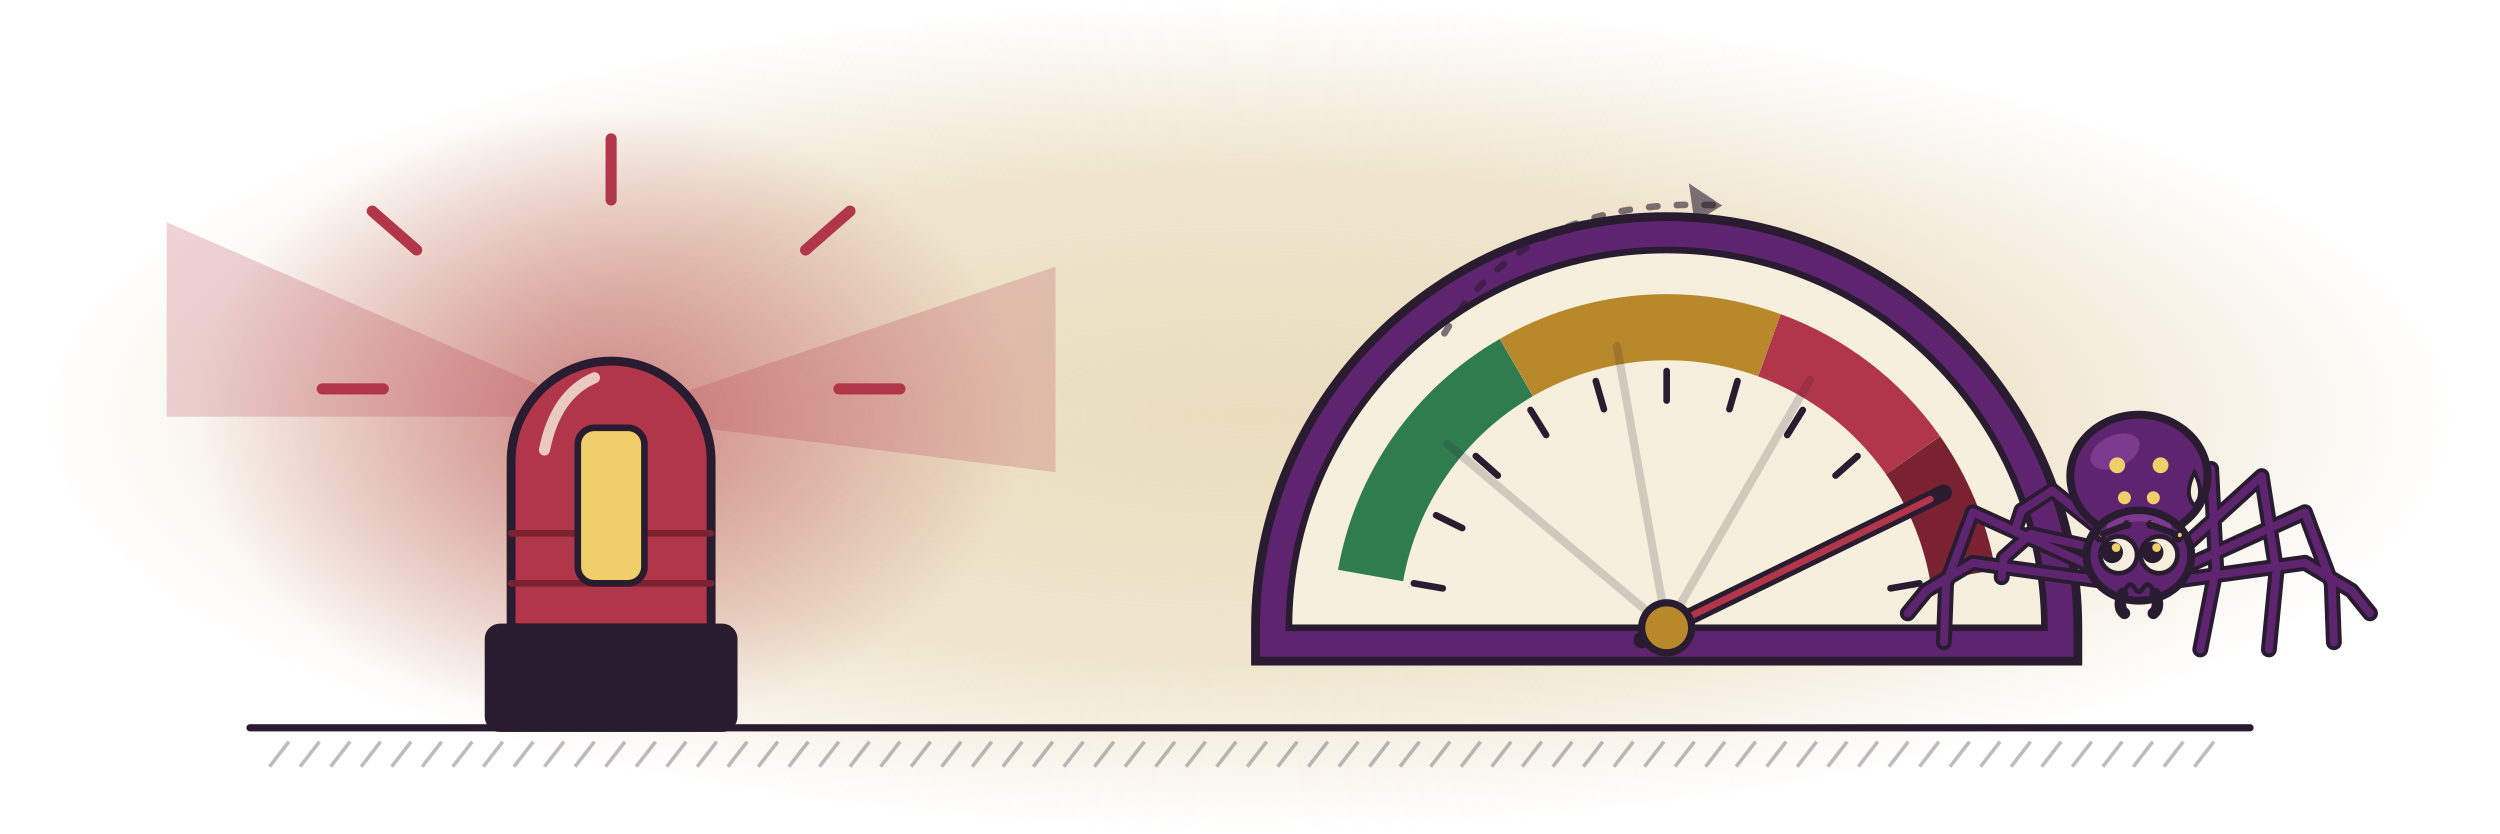
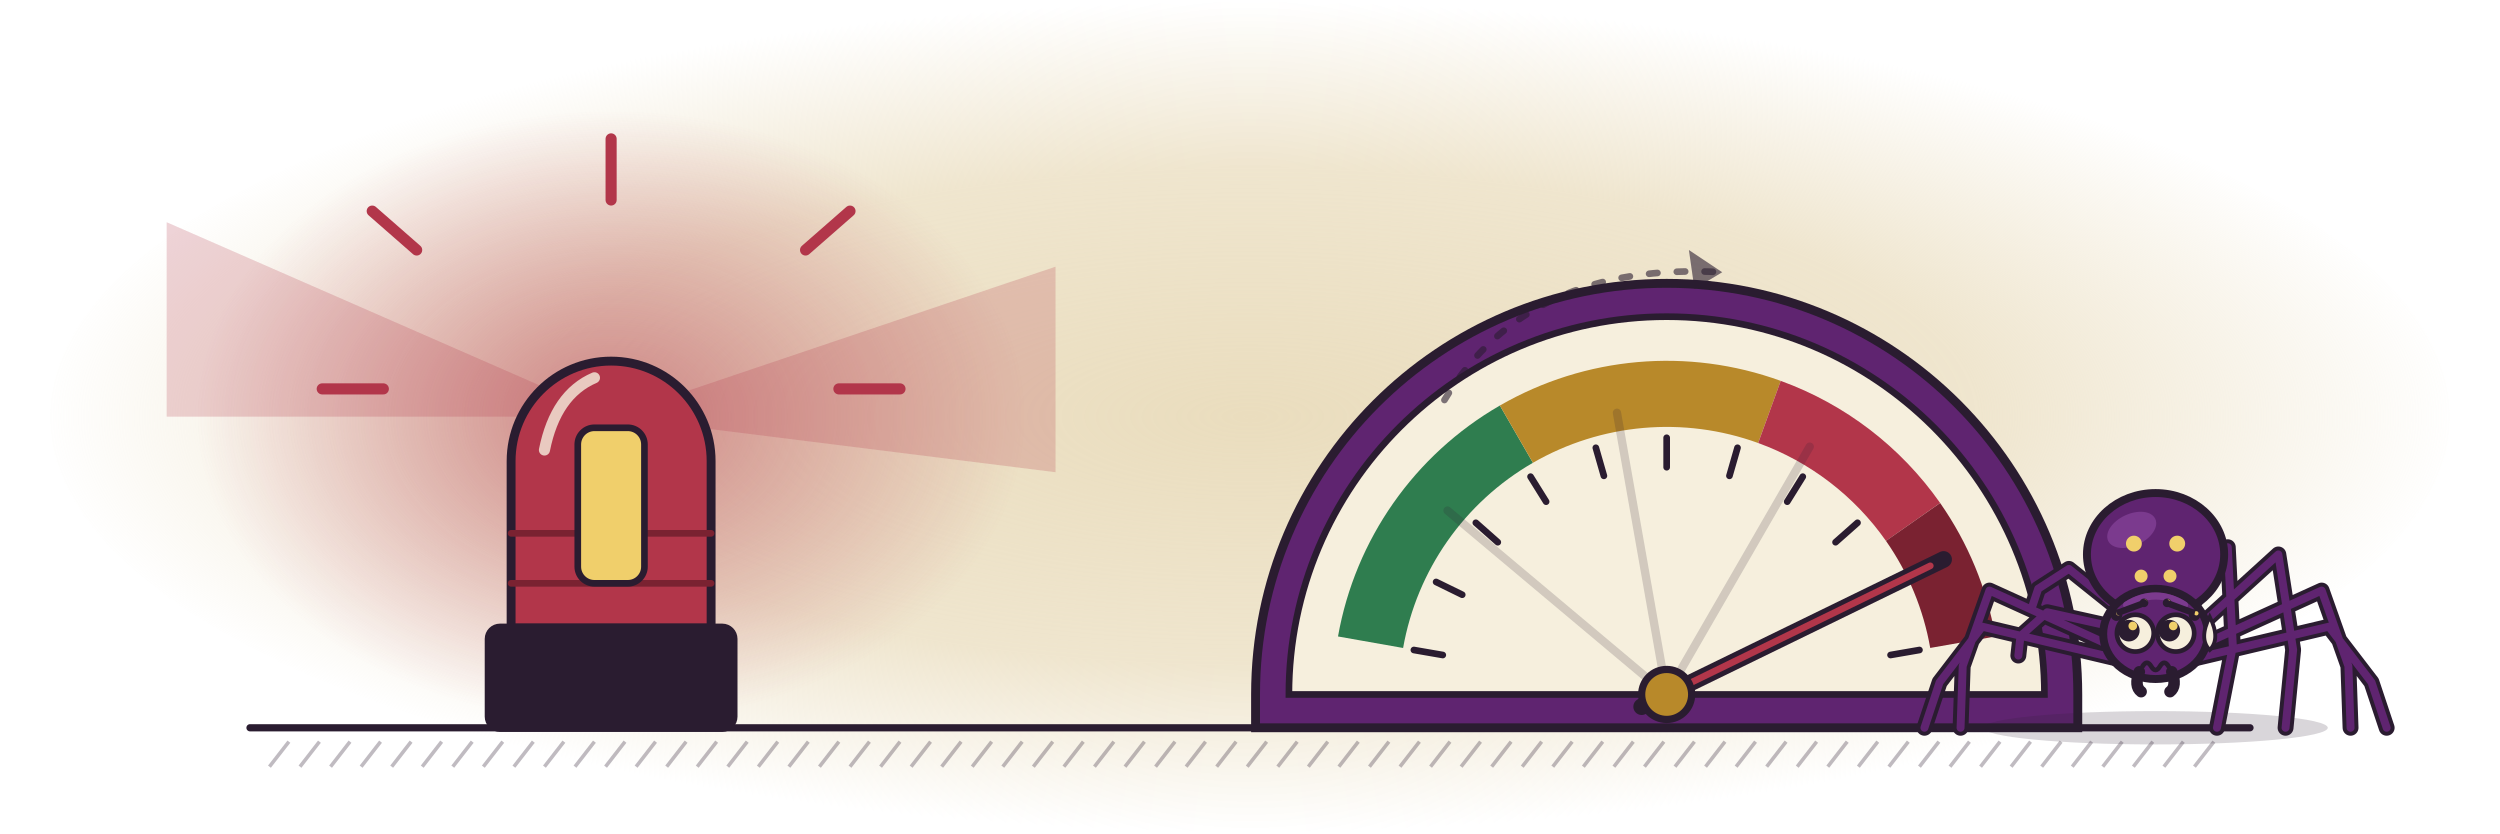
<svg xmlns="http://www.w3.org/2000/svg" viewBox="0 0 900 300" role="img" aria-label="An alarm light flashing and a meter swinging into the red">
  <defs>
    <radialGradient id="cal-glow" cx="50%" cy="50%" r="50%">
      <stop offset="0" stop-color="#eaddbe" />
      <stop offset=".6" stop-color="#eaddbe" stop-opacity=".75" />
      <stop offset="1" stop-color="#eaddbe" stop-opacity="0" />
    </radialGradient>
  </defs>
  <ellipse cx="450" cy="150" rx="432" ry="150" fill="url(#cal-glow)" />
  <path d="M90 262H810" stroke="#2a1c30" stroke-width="2.6" stroke-linecap="round" />
  <path d="M104 267l-7 9M115 267l-7 9M126 267l-7 9M137 267l-7 9M148 267l-7 9M159 267l-7 9M170 267l-7 9M181 267l-7 9M192 267l-7 9M203 267l-7 9M214 267l-7 9M225 267l-7 9M236 267l-7 9M247 267l-7 9M258 267l-7 9M269 267l-7 9M280 267l-7 9M291 267l-7 9M302 267l-7 9M313 267l-7 9M324 267l-7 9M335 267l-7 9M346 267l-7 9M357 267l-7 9M368 267l-7 9M379 267l-7 9M390 267l-7 9M401 267l-7 9M412 267l-7 9M423 267l-7 9M434 267l-7 9M445 267l-7 9M456 267l-7 9M467 267l-7 9M478 267l-7 9M489 267l-7 9M500 267l-7 9M511 267l-7 9M522 267l-7 9M533 267l-7 9M544 267l-7 9M555 267l-7 9M566 267l-7 9M577 267l-7 9M588 267l-7 9M599 267l-7 9M610 267l-7 9M621 267l-7 9M632 267l-7 9M643 267l-7 9M654 267l-7 9M665 267l-7 9M676 267l-7 9M687 267l-7 9M698 267l-7 9M709 267l-7 9M720 267l-7 9M731 267l-7 9M742 267l-7 9M753 267l-7 9M764 267l-7 9M775 267l-7 9M786 267l-7 9M797 267l-7 9" stroke="#2a1c30" stroke-width="1.3" opacity=".3" />
  <defs>
    <radialGradient id="cal-r">
      <stop offset="0" stop-color="#b2364a" stop-opacity=".55" />
      <stop offset="1" stop-color="#b2364a" stop-opacity="0" />
    </radialGradient>
  </defs>
  <ellipse cx="220" cy="150" rx="150" ry="110" fill="url(#cal-r)" />
  <path d="M220 150L60 80L60 150z" fill="#b2364a" opacity=".22" />
  <path d="M220 150L380 96L380 170z" fill="#b2364a" opacity=".22" />
  <rect x="176" y="226" width="88" height="36" rx="4" fill="#2a1c30" stroke="#2a1c30" stroke-width="3" />
  <path d="M184 226v-60a36 36 0 0 1 72 0v60z" fill="#b2364a" stroke="#2a1c30" stroke-width="3.2" />
  <path d="M184 192h72M184 210h72" stroke="#7a2231" stroke-width="2.4" fill="none" stroke-linecap="round" stroke-linejoin="round" />
  <rect x="208" y="154" width="24" height="56" rx="6" fill="#f0cf6b" stroke="#2a1c30" stroke-width="2.4" />
  <path d="M196 162q4 -20 18 -26" stroke="#f6efdd" stroke-width="4" fill="none" stroke-linecap="round" opacity=".8" />
  <path d="M150 90l-16 -14M220 72v-22M290 90l16 -14M138 140h-22M302 140h22" stroke="#b2364a" stroke-width="4" fill="none" stroke-linecap="round" stroke-linejoin="round" />
-   <path d="M452 238V226A148 148 0 0 1 748 226V238z" fill="#5f2470" stroke="#2a1c30" stroke-width="3.2" />
-   <path d="M464 226A136 136 0 0 1 736 226z" fill="#f6efdd" stroke="#2a1c30" stroke-width="2.4" />
-   <path d="M493.4 207.2A108.24 108.24 0 0 1 545.9 132.3" stroke="#2f7d4f" stroke-width="23.8" fill="none" />
-   <path d="M545.9 132.3A108.24 108.24 0 0 1 637 124.3" stroke="#b8892a" stroke-width="23.8" fill="none" />
-   <path d="M637 124.3A108.24 108.24 0 0 1 688.7 163.9" stroke="#b2364a" stroke-width="23.8" fill="none" />
-   <path d="M688.7 163.9A108.24 108.24 0 0 1 706.6 207.2" stroke="#7a2231" stroke-width="23.8" fill="none" />
-   <path d="M519.4 211.8L509 210M526.4 190.1L517 185.5M539.2 171.2L531.3 164.2M556.6 156.6L551 147.6M577.4 147.3L574.5 137.2M600 144.2L600 133.6M622.6 147.3L625.5 137.2M643.4 156.6L649 147.6M660.8 171.2L668.7 164.2M673.6 190.1L683 185.5M680.6 211.8L691 210" stroke="#2a1c30" stroke-width="2.4" fill="none" stroke-linecap="round" stroke-linejoin="round" />
-   <path d="M600 226L521.1 159.8" stroke="#2a1c30" stroke-width="3" fill="none" stroke-linecap="round" stroke-linejoin="round" opacity=".18" />
-   <path d="M600 226L582.1 124.6" stroke="#2a1c30" stroke-width="3" fill="none" stroke-linecap="round" stroke-linejoin="round" opacity=".18" />
-   <path d="M600 226L651.5 136.8" stroke="#2a1c30" stroke-width="3" fill="none" stroke-linecap="round" stroke-linejoin="round" opacity=".18" />
-   <path d="M591 230.4L699.7 177.4" stroke="#2a1c30" stroke-width="6" fill="none" stroke-linecap="round" stroke-linejoin="round" />
-   <path d="M600 226L694.9 179.7" stroke="#b2364a" stroke-width="2.4" fill="none" stroke-linecap="round" stroke-linejoin="round" />
-   <circle cx="600" cy="226" r="9" fill="#b8892a" stroke="#2a1c30" stroke-width="2.6" />
-   <path d="M520 120q30 -50 100 -46" stroke="#2a1c30" stroke-width="2.4" fill="none" stroke-linecap="round" stroke-linejoin="round" stroke-dasharray="3 7" opacity=".6" />
-   <path d="M620 74l-12 -8 2 14z" fill="#2a1c30" opacity=".6" />
-   <g transform="translate(770 200) scale(1.3 1.3)">
-     <path d="M9 -6L20 -24L21.4 3.5L17 26M12 -2L34 -22L38.1 4.4L36 26M13 3L46 -12L53.4 7.8L54 24M10 7L46 2L58.9 9.7L64 16M-9 -6L-24 -18L-32.5 -12.5L-34 -8M-12 -2L-30 -6L-37.4 0.6L-38 6M-13 3L-46 -12L-53.4 7.8L-54 24M-10 7L-46 2L-58.9 9.7L-64 16" stroke="#2a1c30" stroke-width="4.4" fill="none" stroke-linecap="round" stroke-linejoin="round" />
-     <path d="M9 -6L20 -24L21.4 3.5L17 26M12 -2L34 -22L38.1 4.4L36 26M13 3L46 -12L53.4 7.8L54 24M10 7L46 2L58.9 9.7L64 16M-9 -6L-24 -18L-32.5 -12.5L-34 -8M-12 -2L-30 -6L-37.4 0.6L-38 6M-13 3L-46 -12L-53.4 7.8L-54 24M-10 7L-46 2L-58.9 9.7L-64 16" stroke="#5f2470" stroke-width="2.2" fill="none" stroke-linecap="round" stroke-linejoin="round" />
+   <path d="M452 262V250A148 148 0 0 1 748 250V262z" fill="#5f2470" stroke="#2a1c30" stroke-width="3.2" />
+   <path d="M464 250A136 136 0 0 1 736 250z" fill="#f6efdd" stroke="#2a1c30" stroke-width="2.4" />
+   <path d="M493.4 231.2A108.24 108.24 0 0 1 545.9 156.3" stroke="#2f7d4f" stroke-width="23.8" fill="none" />
+   <path d="M545.9 156.3A108.24 108.24 0 0 1 637 148.3" stroke="#b8892a" stroke-width="23.8" fill="none" />
+   <path d="M637 148.3A108.24 108.24 0 0 1 688.7 187.9" stroke="#b2364a" stroke-width="23.8" fill="none" />
+   <path d="M688.7 187.9A108.24 108.24 0 0 1 706.6 231.2" stroke="#7a2231" stroke-width="23.8" fill="none" />
+   <path d="M519.4 235.8L509 234M526.4 214.1L517 209.5M539.2 195.2L531.3 188.2M556.6 180.6L551 171.6M577.4 171.3L574.5 161.2M600 168.2L600 157.6M622.6 171.3L625.5 161.2M643.4 180.6L649 171.6M660.8 195.2L668.7 188.2M673.6 214.1L683 209.5M680.6 235.8L691 234" stroke="#2a1c30" stroke-width="2.4" fill="none" stroke-linecap="round" stroke-linejoin="round" />
+   <path d="M600 250L521.1 183.8" stroke="#2a1c30" stroke-width="3" fill="none" stroke-linecap="round" stroke-linejoin="round" opacity=".18" />
+   <path d="M600 250L582.1 148.6" stroke="#2a1c30" stroke-width="3" fill="none" stroke-linecap="round" stroke-linejoin="round" opacity=".18" />
+   <path d="M600 250L651.5 160.8" stroke="#2a1c30" stroke-width="3" fill="none" stroke-linecap="round" stroke-linejoin="round" opacity=".18" />
+   <path d="M591 254.4L699.7 201.4" stroke="#2a1c30" stroke-width="6" fill="none" stroke-linecap="round" stroke-linejoin="round" />
+   <path d="M600 250L694.9 203.7" stroke="#b2364a" stroke-width="2.4" fill="none" stroke-linecap="round" stroke-linejoin="round" />
+   <circle cx="600" cy="250" r="9" fill="#b8892a" stroke="#2a1c30" stroke-width="2.6" />
+   <path d="M520 144q30 -50 100 -46" stroke="#2a1c30" stroke-width="2.4" fill="none" stroke-linecap="round" stroke-linejoin="round" stroke-dasharray="3 7" opacity=".6" />
+   <path d="M620 98l-12 -8 2 14z" fill="#2a1c30" opacity=".6" />
+   <ellipse cx="776" cy="262" rx="62" ry="6" fill="#2a1c30" opacity="0.18" />
+   <g transform="translate(776 228.2) scale(1.3 1.3)">
+     <path d="M9 -6L20 -24L21.4 3.5L17 26M12 -2L34 -22L38.1 4.4L36 26M13 3L46 -12L53.4 8.9L54 26M10 7L48 -2L59.8 13.4L64 26M-9 -6L-24 -18L-32.5 -12.5L-34 -8M-12 -2L-30 -6L-37.4 0.6L-38 6M-13 3L-46 -12L-53.4 8.9L-54 26M-10 7L-48 -2L-59.8 13.4L-64 26" stroke="#2a1c30" stroke-width="4.4" fill="none" stroke-linecap="round" stroke-linejoin="round" />
+     <path d="M9 -6L20 -24L21.4 3.5L17 26M12 -2L34 -22L38.1 4.4L36 26M13 3L46 -12L53.4 8.9L54 26M10 7L48 -2L59.8 13.4L64 26M-9 -6L-24 -18L-32.5 -12.5L-34 -8M-12 -2L-30 -6L-37.4 0.6L-38 6M-13 3L-46 -12L-53.4 8.9L-54 26M-10 7L-48 -2L-59.8 13.4L-64 26" stroke="#5f2470" stroke-width="2.2" fill="none" stroke-linecap="round" stroke-linejoin="round" />
    <ellipse cx="0" cy="-22" rx="19" ry="17" fill="#5f2470" stroke="#2a1c30" stroke-width="2.2" />
    <ellipse cx="-6.6" cy="-28.8" rx="7.2" ry="4.4" fill="#7b3a8e" transform="rotate(-25 -6.6 -28.8)" />
    <g fill="#f0cf6b">
      <circle cx="-6" cy="-25" r="2.2" />
      <circle cx="6" cy="-25" r="2.2" />
      <circle cx="-4" cy="-16" r="1.8" />
      <circle cx="4" cy="-16" r="1.8" />
    </g>
    <ellipse cx="0" cy="0" rx="14.5" ry="12.5" fill="#5f2470" stroke="#2a1c30" stroke-width="2.2" />
    <path d="M-8 -8q8 -5 16 0" stroke="#7b3a8e" stroke-width="2" fill="none" stroke-linecap="round" />
    <path d="M-4.5 10.5q-1.5 4 0.5 5.5M4.5 10.5q1.5 4 -0.5 5.5" stroke="#2a1c30" stroke-width="3.2" fill="none" stroke-linecap="round" />
    <circle cx="-10.8" cy="-5.2" r="1.6" fill="#2a1c30" />
    <circle cx="-10.3" cy="-5.7" r="0.6" fill="#f0cf6b" />
    <circle cx="10.8" cy="-5.2" r="1.6" fill="#2a1c30" />
    <circle cx="11.3" cy="-5.7" r="0.6" fill="#f0cf6b" />
    <circle cx="-3.2" cy="-8.6" r="1.2" fill="#2a1c30" />
    <circle cx="-2.8" cy="-9" r="0.5" fill="#f0cf6b" />
    <circle cx="3.2" cy="-8.6" r="1.2" fill="#2a1c30" />
    <circle cx="3.6" cy="-9" r="0.5" fill="#f0cf6b" />
    <circle cx="-5.6" cy="-0.2" r="5.1" fill="#f6efdd" stroke="#2a1c30" stroke-width="1.3" />
    <circle cx="-7.4" cy="-0.9" r="3" fill="#2a1c30" />
    <circle cx="-6.3" cy="-2.2" r="1.2" fill="#f0cf6b" />
    <circle cx="5.6" cy="-0.2" r="5.1" fill="#f6efdd" stroke="#2a1c30" stroke-width="1.3" />
    <circle cx="3.8" cy="-0.9" r="3" fill="#2a1c30" />
    <circle cx="4.9" cy="-2.2" r="1.2" fill="#f0cf6b" />
    <path d="M-10 -6l7 -2.6M10 -6l-7 -2.6" stroke="#2a1c30" stroke-width="1.8" stroke-linecap="round" />
    <path d="M-3.6 9q1.2-2 2.4 0t2.4 0 2.4 0" stroke="#2a1c30" stroke-width="1.3" fill="none" stroke-linecap="round" />
  </g>
-   <path d="M790 170q4 8 0 12q-4 -4 0 -12z" fill="#f6efdd" stroke="#2a1c30" stroke-width="1.4" />
+   <path d="M795.5 222q4 8 0 12q-4 -4 0 -12z" fill="#f6efdd" stroke="#2a1c30" stroke-width="1.4" />
</svg>
